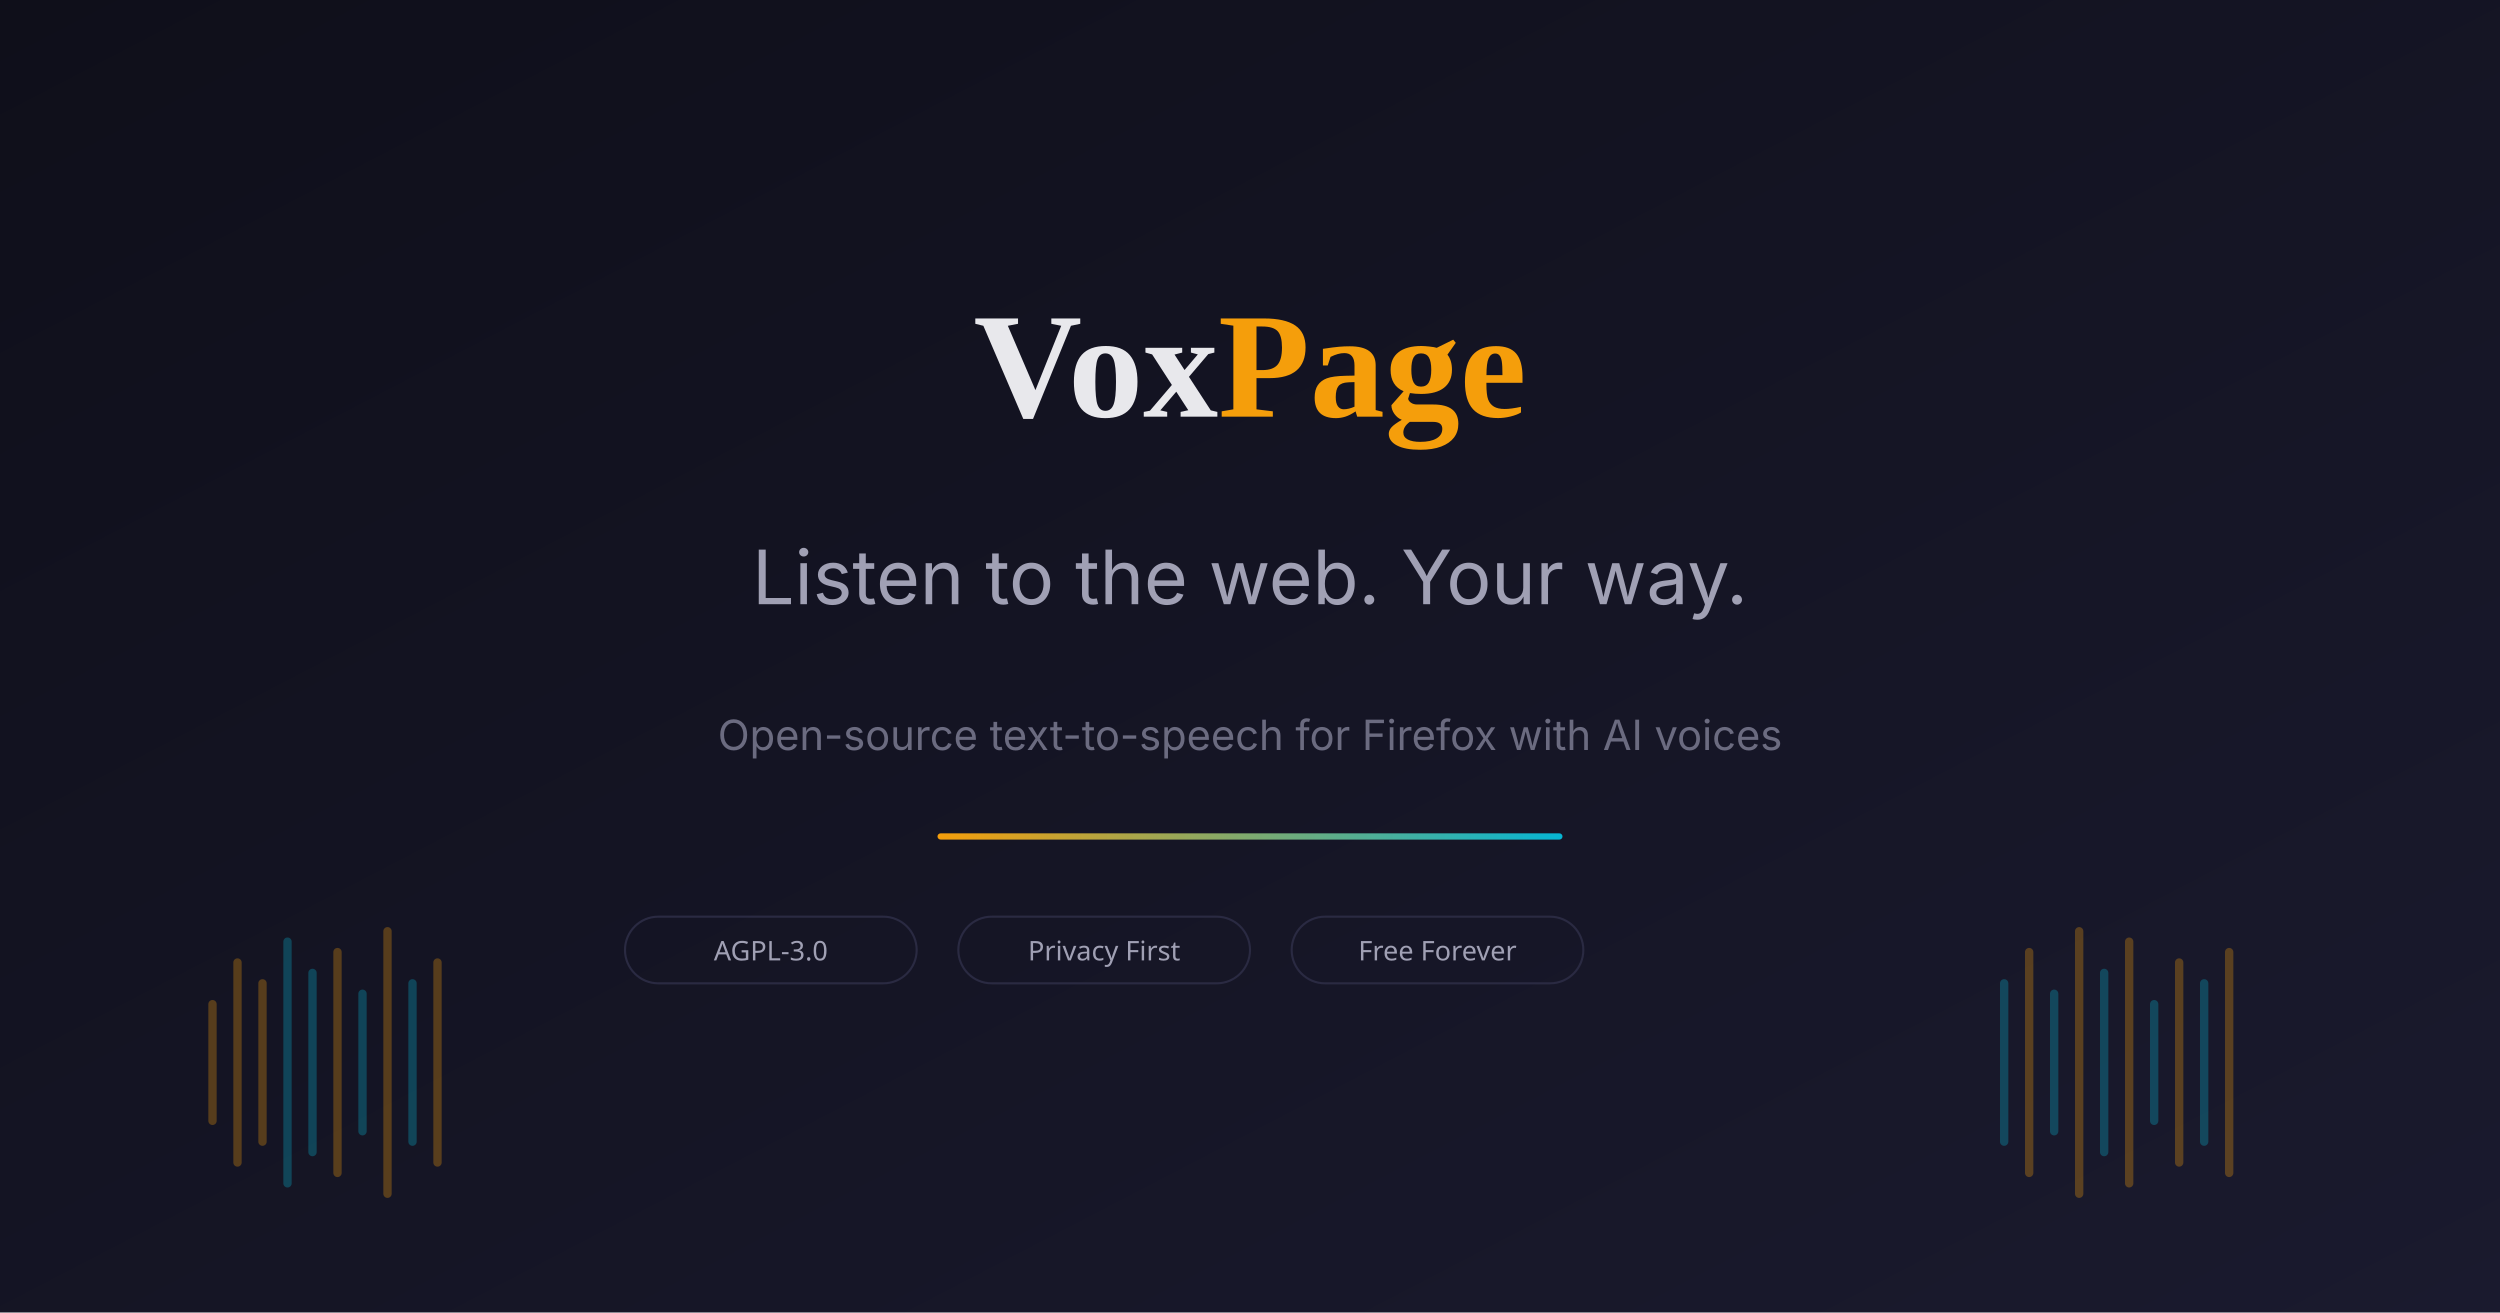
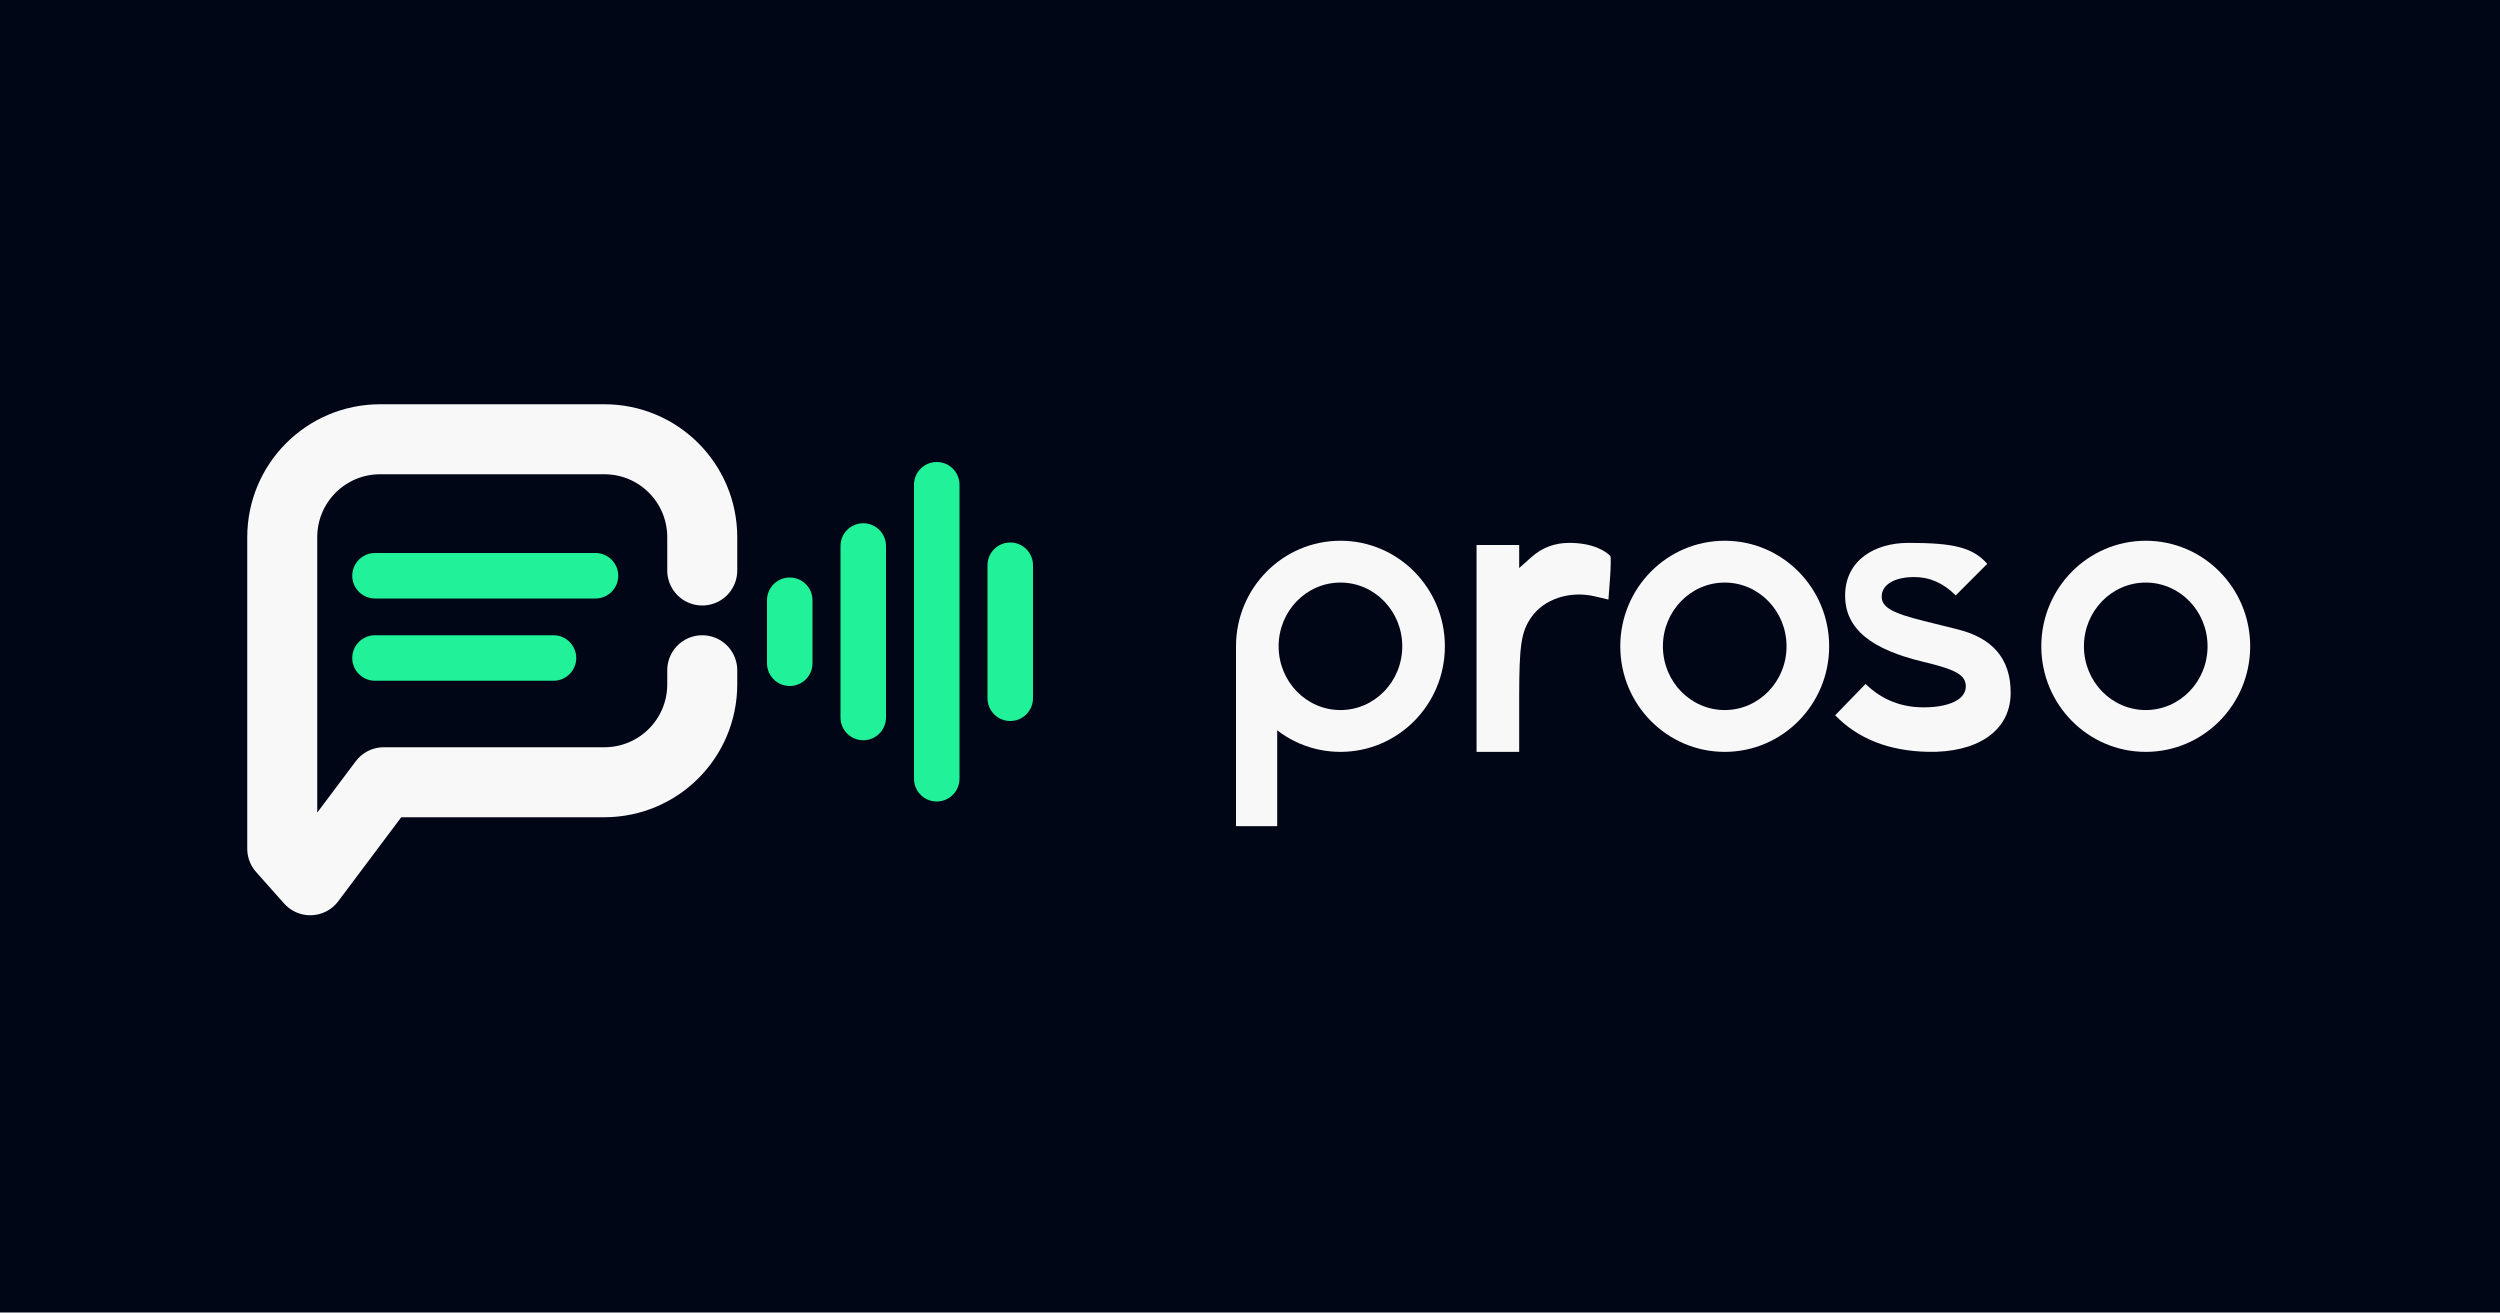
- <svg xmlns="http://www.w3.org/2000/svg" width="1200" height="630" viewBox="0 0 1200 630">
-   <defs>
-     <linearGradient id="bg" x1="0" y1="0" x2="1" y2="1">
-       <stop offset="0%" stop-color="#0f0f1a" />
-       <stop offset="100%" stop-color="#1a1a2e" />
-     </linearGradient>
-     <linearGradient id="accent" x1="0" y1="0" x2="1" y2="0">
-       <stop offset="0%" stop-color="#f59e0b" />
-       <stop offset="100%" stop-color="#06b6d4" />
-     </linearGradient>
-   </defs>
-   <rect width="1200" height="630" fill="url(#bg)" />
-   <g transform="translate(100, 480)" opacity="0.3">
-     <rect x="0" y="0" width="4" height="60" rx="2" fill="#f59e0b" />
-     <rect x="12" y="-20" width="4" height="100" rx="2" fill="#f59e0b" />
-     <rect x="24" y="-10" width="4" height="80" rx="2" fill="#f59e0b" />
-     <rect x="36" y="-30" width="4" height="120" rx="2" fill="#06b6d4" />
-     <rect x="48" y="-15" width="4" height="90" rx="2" fill="#06b6d4" />
-     <rect x="60" y="-25" width="4" height="110" rx="2" fill="#f59e0b" />
-     <rect x="72" y="-5" width="4" height="70" rx="2" fill="#06b6d4" />
-     <rect x="84" y="-35" width="4" height="130" rx="2" fill="#f59e0b" />
-     <rect x="96" y="-10" width="4" height="80" rx="2" fill="#06b6d4" />
-     <rect x="108" y="-20" width="4" height="100" rx="2" fill="#f59e0b" />
-   </g>
-   <g transform="translate(960, 480)" opacity="0.3">
-     <rect x="0" y="-10" width="4" height="80" rx="2" fill="#06b6d4" />
-     <rect x="12" y="-25" width="4" height="110" rx="2" fill="#f59e0b" />
-     <rect x="24" y="-5" width="4" height="70" rx="2" fill="#06b6d4" />
-     <rect x="36" y="-35" width="4" height="130" rx="2" fill="#f59e0b" />
-     <rect x="48" y="-15" width="4" height="90" rx="2" fill="#06b6d4" />
-     <rect x="60" y="-30" width="4" height="120" rx="2" fill="#f59e0b" />
-     <rect x="72" y="0" width="4" height="60" rx="2" fill="#06b6d4" />
-     <rect x="84" y="-20" width="4" height="100" rx="2" fill="#f59e0b" />
-     <rect x="96" y="-10" width="4" height="80" rx="2" fill="#06b6d4" />
-     <rect x="108" y="-25" width="4" height="110" rx="2" fill="#f59e0b" />
-   </g>
-   <text x="600" y="200" text-anchor="middle" font-family="Georgia, 'Times New Roman', serif" font-size="72" font-weight="700" fill="#e8e8ec">
-     Vox<tspan fill="#f59e0b">Page</tspan>
-   </text>
-   <text x="600" y="290" text-anchor="middle" font-family="system-ui, -apple-system, sans-serif" font-size="36" fill="#a0a0b4">
-     Listen to the web. Your way.
-   </text>
-   <text x="600" y="360" text-anchor="middle" font-family="system-ui, -apple-system, sans-serif" font-size="20" fill="#6b6b80">
-     Open-source text-to-speech for Firefox with AI voices
-   </text>
-   <rect x="450" y="400" width="300" height="3" rx="1.5" fill="url(#accent)" />
-   <g transform="translate(300, 440)">
-     <rect x="0" y="0" width="140" height="32" rx="16" fill="none" stroke="#2a2a42" stroke-width="1" />
-     <text x="70" y="21" text-anchor="middle" font-family="system-ui, sans-serif" font-size="13" fill="#a0a0b4">AGPL-3.0</text>
-   </g>
-   <g transform="translate(460, 440)">
-     <rect x="0" y="0" width="140" height="32" rx="16" fill="none" stroke="#2a2a42" stroke-width="1" />
-     <text x="70" y="21" text-anchor="middle" font-family="system-ui, sans-serif" font-size="13" fill="#a0a0b4">Privacy First</text>
-   </g>
-   <g transform="translate(620, 440)">
-     <rect x="0" y="0" width="140" height="32" rx="16" fill="none" stroke="#2a2a42" stroke-width="1" />
-     <text x="70" y="21" text-anchor="middle" font-family="system-ui, sans-serif" font-size="13" fill="#a0a0b4">Free Forever</text>
+ <svg xmlns="http://www.w3.org/2000/svg" viewBox="0 0 1200 630" role="img" aria-labelledby="title desc">
+   <rect id="canvas" width="1200" height="630" fill="#010616" />
+   <g id="site-lockup" transform="translate(91.8 180.6) scale(0.84)">
+     <g id="mark">
+       <g id="bubble" fill="none" stroke="#F8F8F9" stroke-width="40" stroke-linecap="round" stroke-linejoin="round">
+         <path id="bubble-outline" d="M292 111V92c0-31-25-56-56-56H108c-31 0-56 25-56 56v178l16 18 42-56h126c31 0 56-25 56-56v-8" />
+       </g>
+       <g id="text-pills" fill="#21F299">
+         <rect id="text-pill-primary" x="92" y="101" width="152" height="26" rx="13" />
+         <rect id="text-pill-secondary" x="92" y="148" width="128" height="26" rx="13" />
+       </g>
+       <g id="waveform" fill="#21F299">
+         <rect id="waveform-1" x="329" y="115" width="26" height="62" rx="13" />
+         <rect id="waveform-2" x="371" y="84" width="26" height="124" rx="13" />
+         <rect id="waveform-3" x="413" y="49" width="26" height="194" rx="13" />
+         <rect id="waveform-4" x="455" y="95" width="26" height="102" rx="13" />
+       </g>
+     </g>
+     <g id="lockup-wordmark" transform="translate(597 94) scale(.116)">
+       <g id="wordmark" fill="#F8F8F9">
+         <g id="letter-p">
+           <path id="p-bowl" fill-rule="evenodd" d="M514.5 0A514.5 520 0 1 1 514.5 1040 514.5 520 0 1 1 514.5 0ZM514.5 206A304.5 314 0 1 0 514.5 834 304.5 314 0 1 0 514.5 206Z" />
+           <path id="p-stem" d="M0 520h203v886H0Z" />
+         </g>
+         <path id="letter-r" d="M1642.3 10.5C1569.4 10.5 1508.6 33.6 1456.3 79.8L1395 134.4V21H1185V1040H1395V774.4C1395 514.6 1404.9 448.4 1454.6 377C1517.6 286.7 1644.7 244.7 1768.4 274.1L1834.7 289.8L1842.4 185.9C1846.8 128.1 1846.8 78.8 1844.6 75.6C1821.4 51.1 1758.3 10.5 1642.3 10.5Z" />
+         <path id="letter-o-1" fill-rule="evenodd" d="M2407.5 0A514.5 520 0 1 1 2407.5 1040 514.5 520 0 1 1 2407.5 0ZM2407.5 206A304.5 314 0 1 0 2407.5 834 304.5 314 0 1 0 2407.5 206Z" />
+         <path id="letter-s" d="M3312.4 10.5C3145 10.5 3002.7 96.9 3000.6 266.4C2998.4 438 3136.4 536.8 3384.9 596.1C3545.5 634.6 3595.1 660.6 3595.1 717.8C3595.1 781.2 3514.2 820.7 3387 820.7C3278.2 820.7 3182.3 784.4 3101.4 705.3L2951.5 859.8C3064.7 976.3 3216.7 1035.6 3408.5 1039.8C3644.6 1045 3813.8 942 3816 752.7C3818.1 574.9 3718.9 477.1 3555.1 436.6L3388.1 395C3235 356.5 3175.7 328.5 3181.1 268.2C3185.4 214.2 3246.9 178.8 3340.7 178.8C3418.3 178.8 3485.2 209 3545.5 269.2L3700.7 113.7C3628.5 31.3 3531.4 10.5 3312.4 10.5Z" />
+         <path id="letter-o-2" fill-rule="evenodd" d="M4481.5 0A514.5 520 0 1 1 4481.5 1040 514.5 520 0 1 1 4481.5 0ZM4481.5 206A304.5 314 0 1 0 4481.5 834 304.5 314 0 1 0 4481.5 206Z" />
+       </g>
+     </g>
  </g>
</svg>
